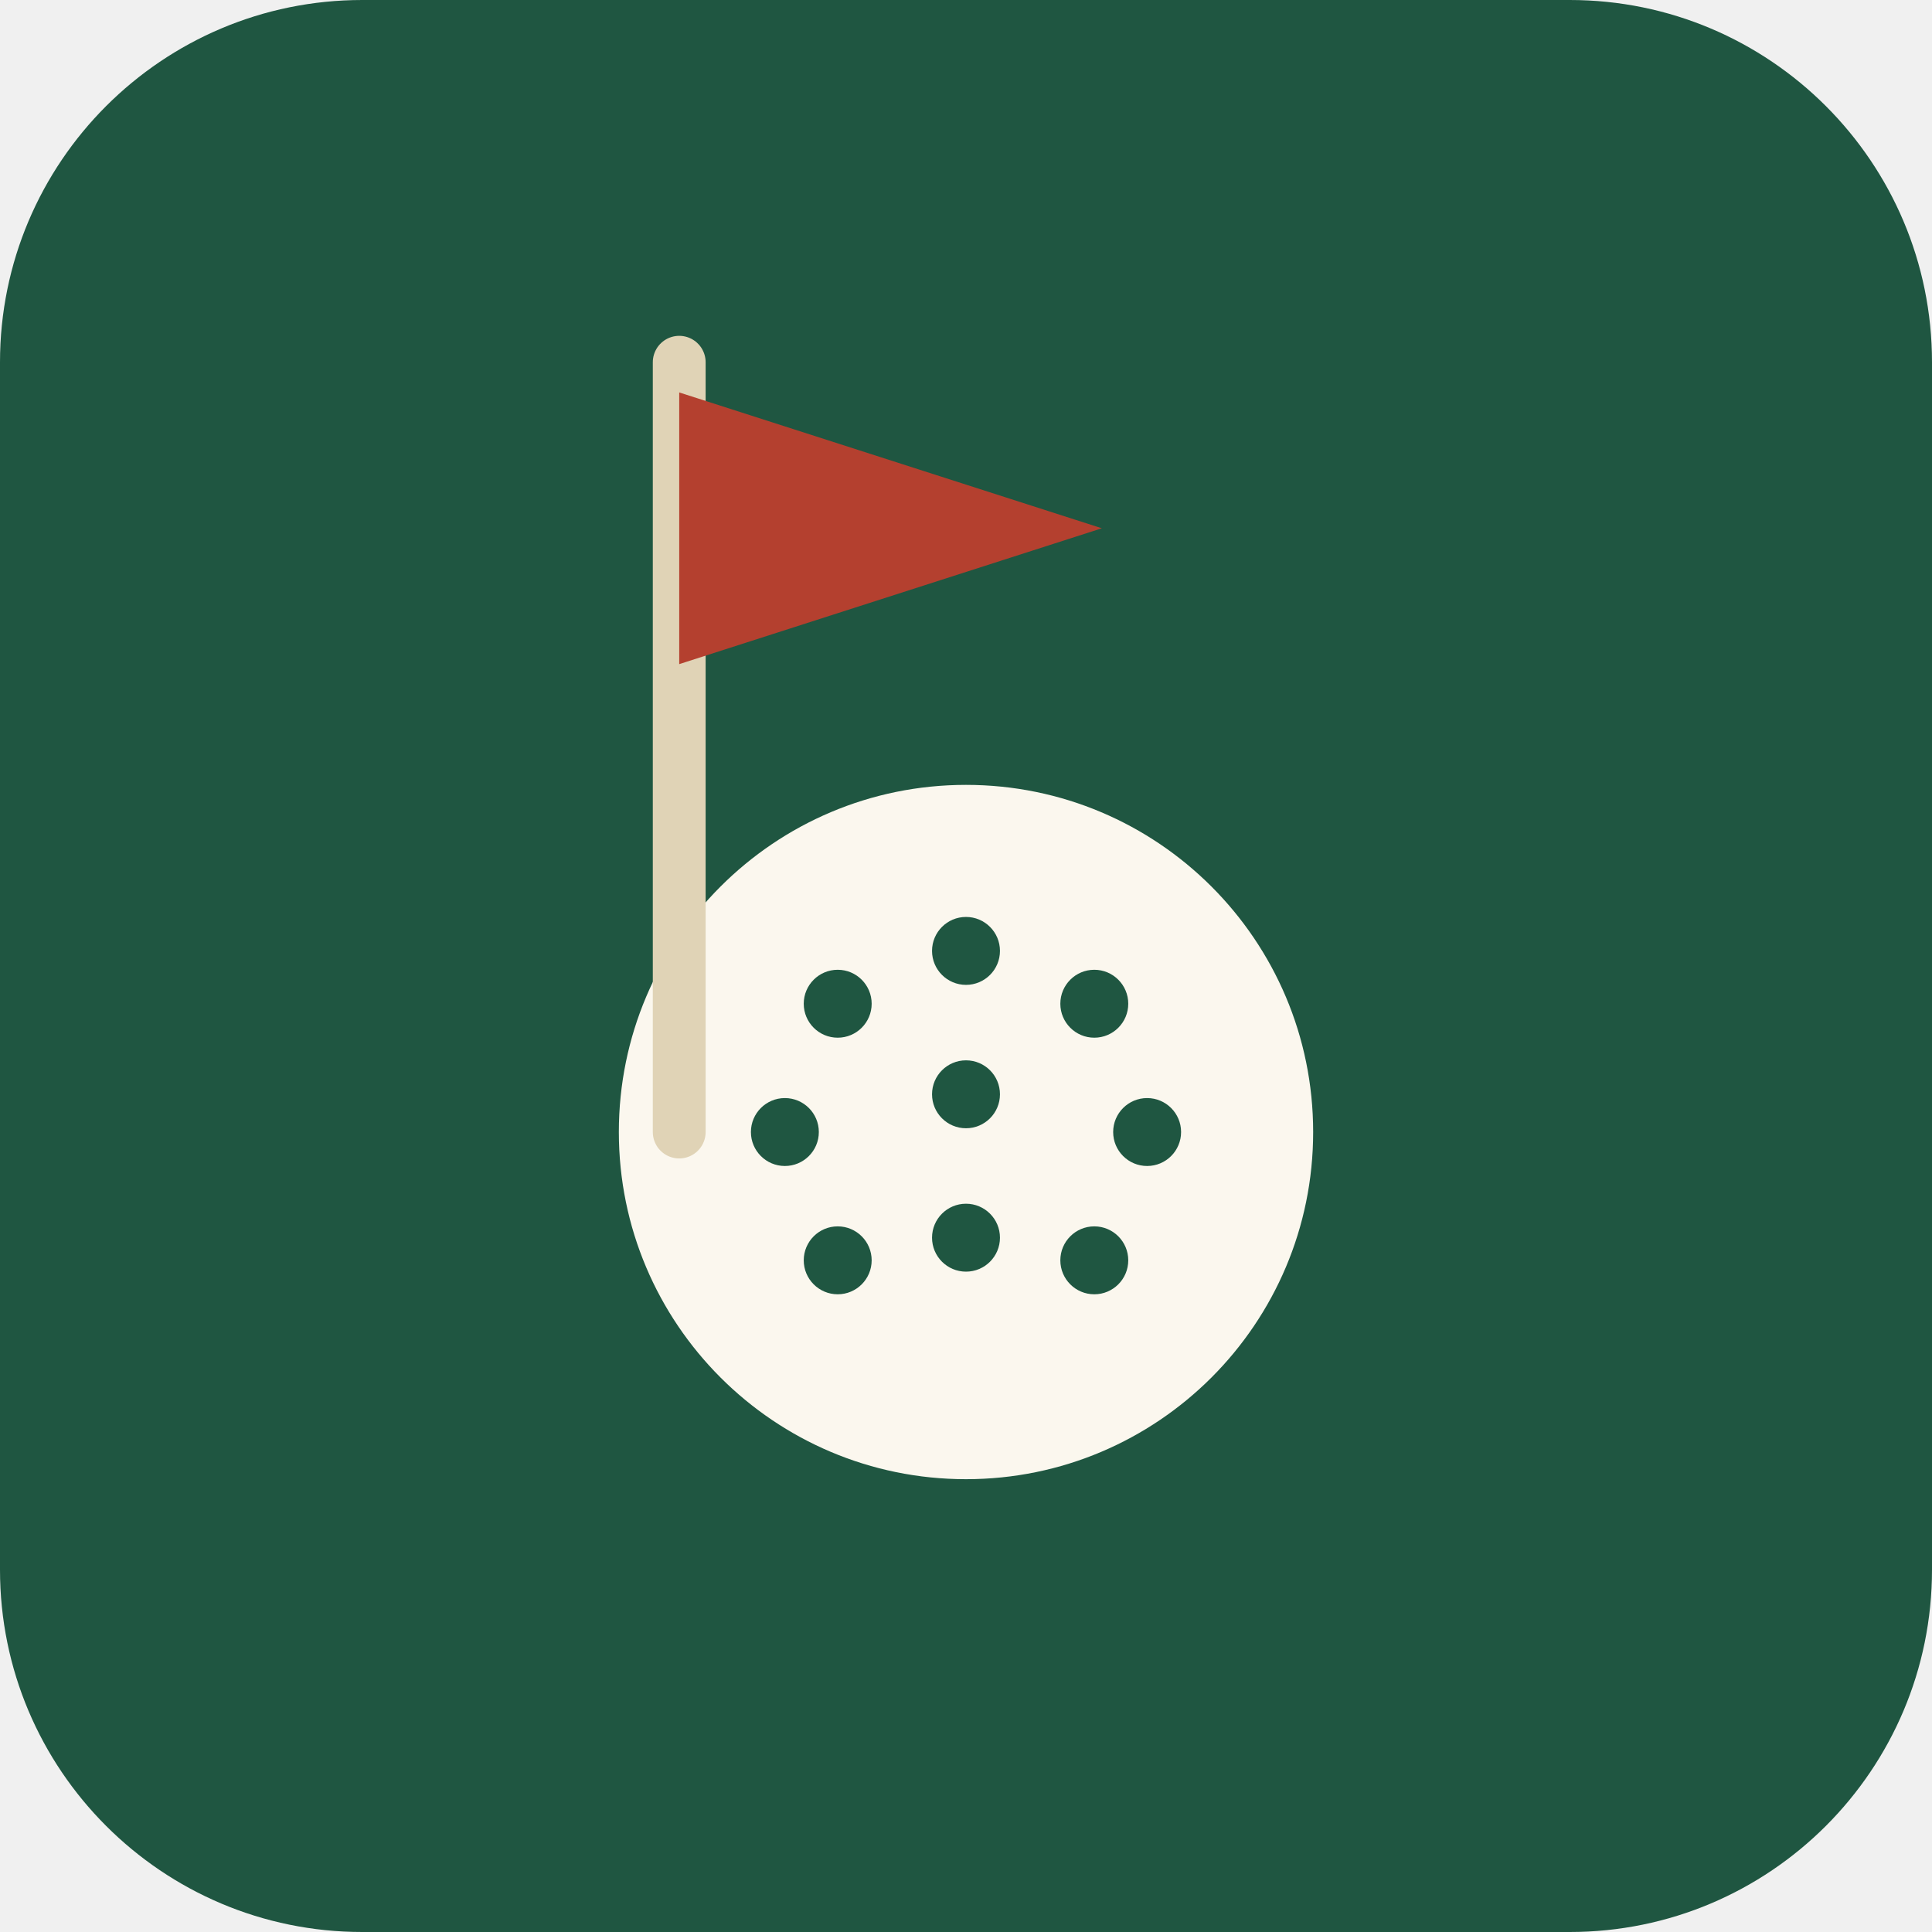
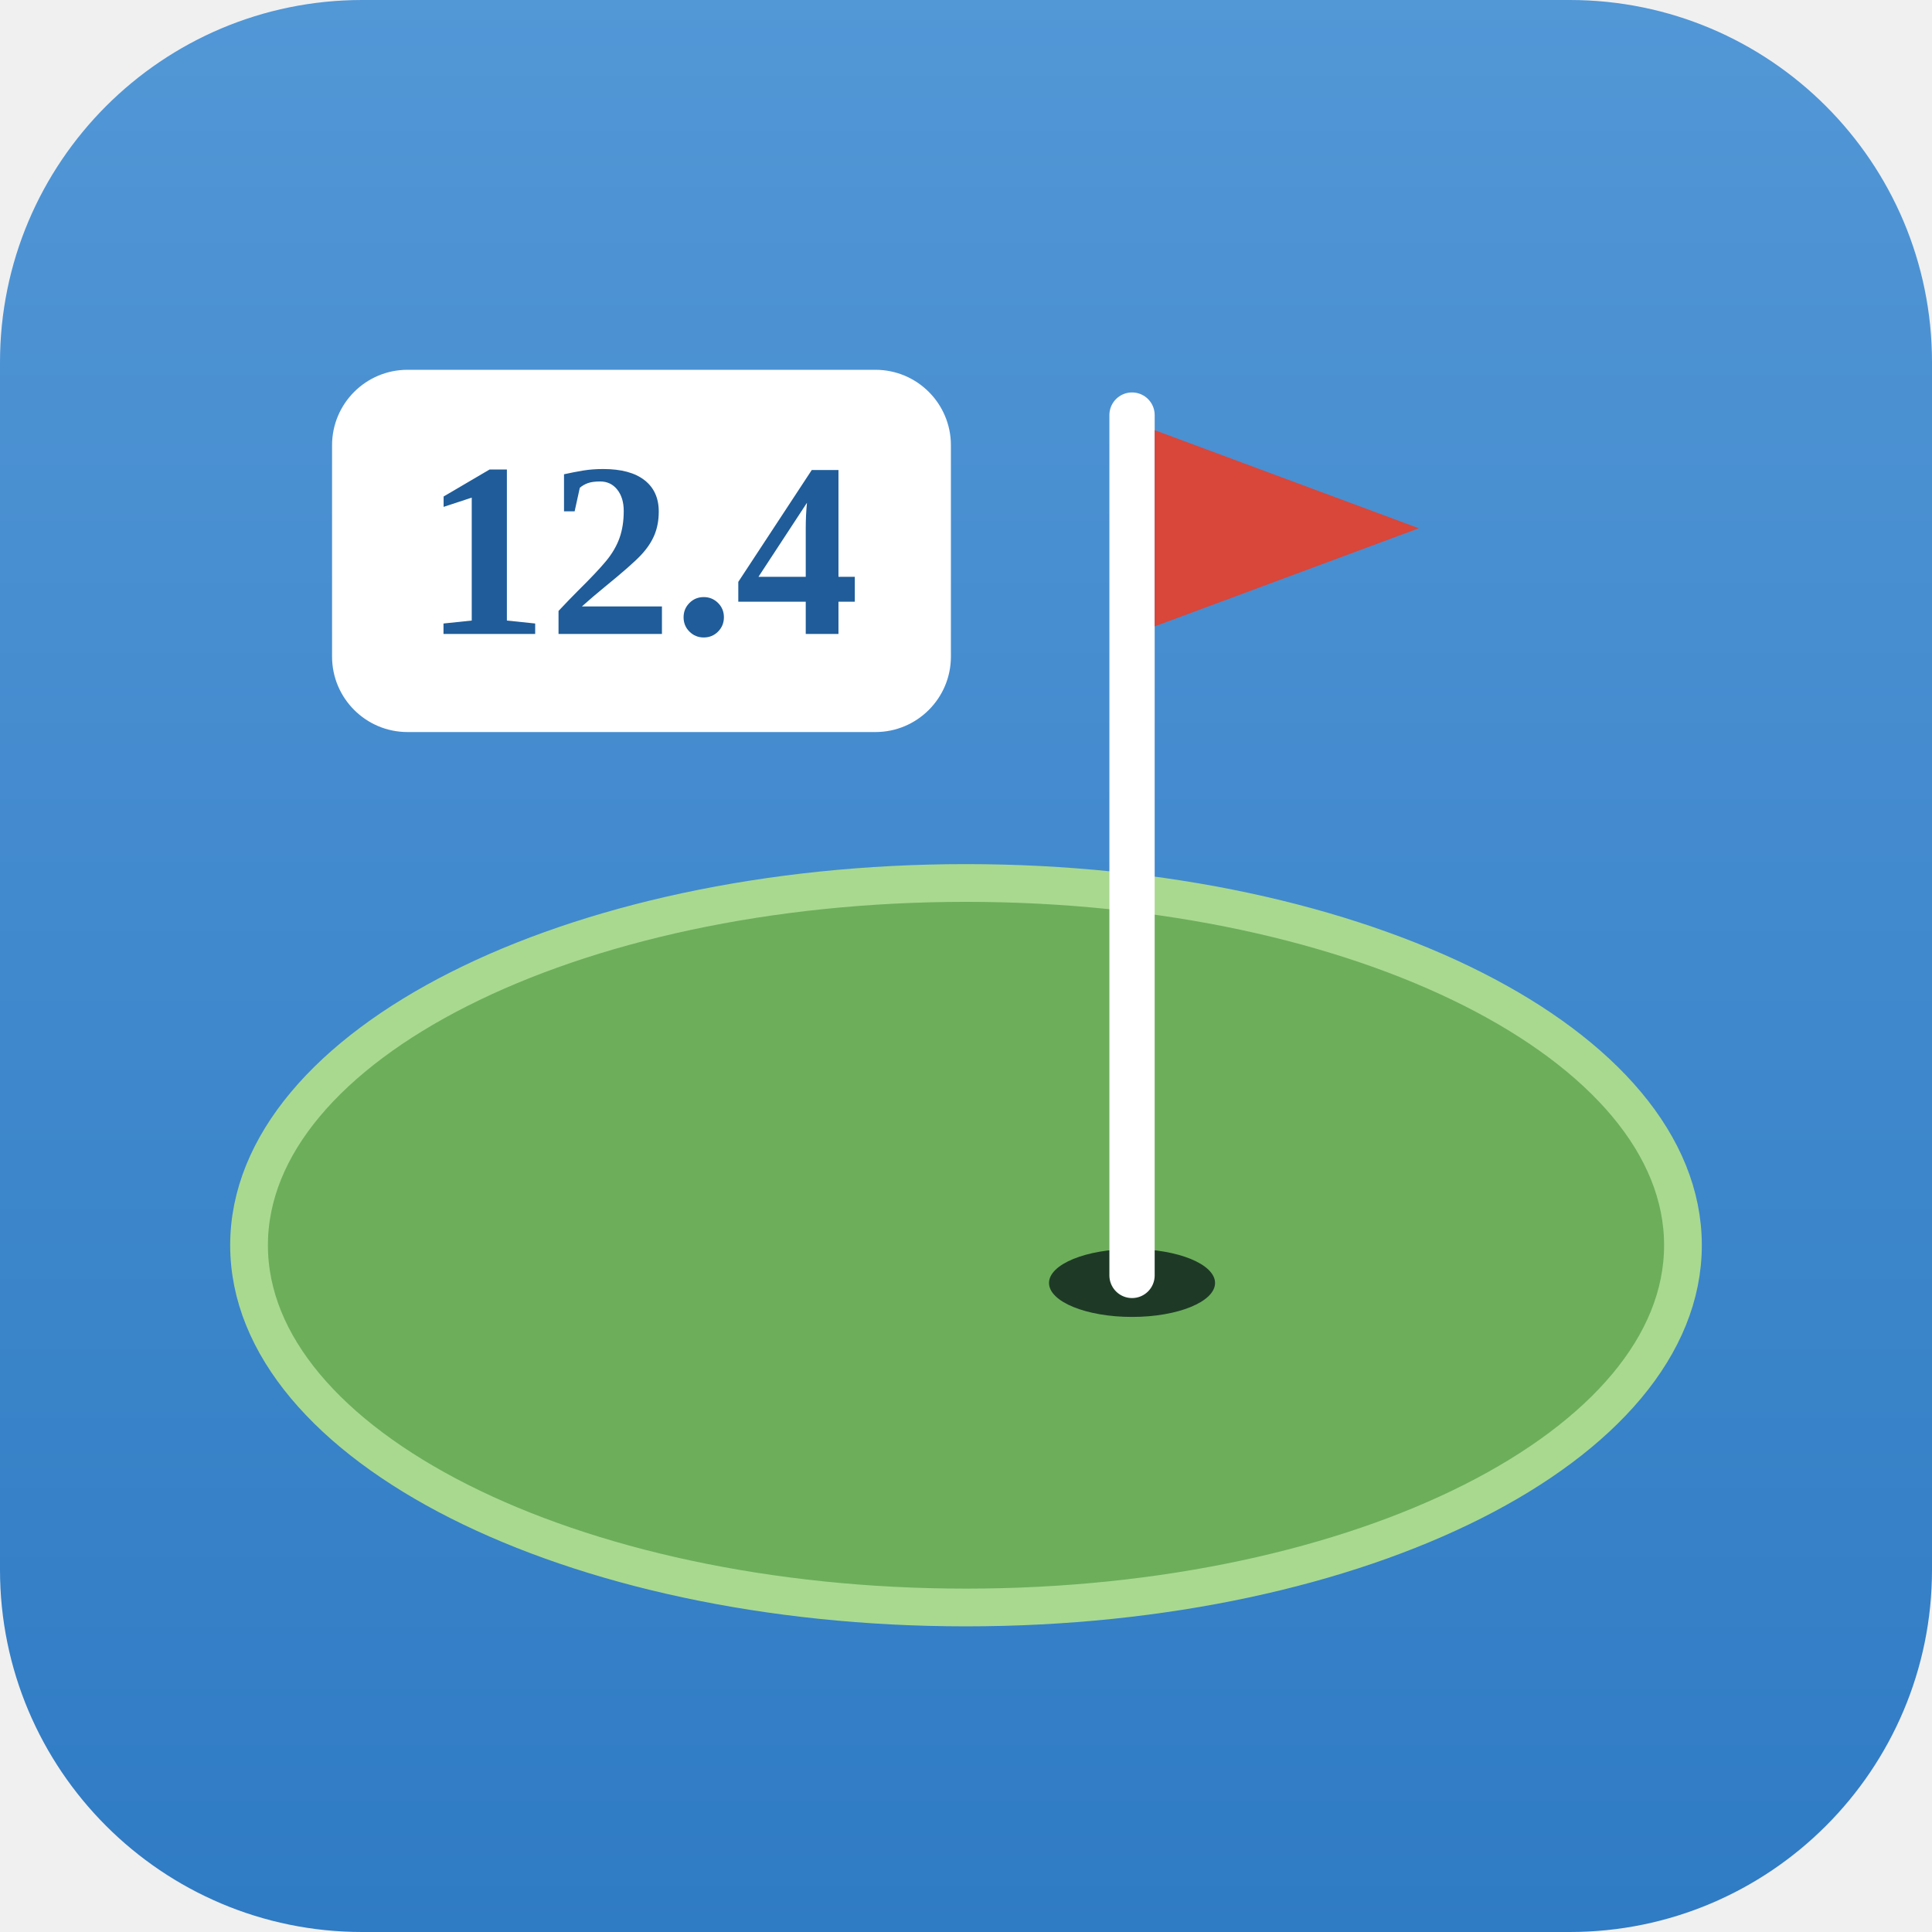
<svg xmlns="http://www.w3.org/2000/svg" viewBox="0 0 512 512">
-   <rect width="512" height="512" rx="96" fill="#1F5641" />
-   <circle cx="256" cy="300" r="92" fill="#FBF7EE" />
-   <g fill="#1F5641">
-     <circle cx="222" cy="266" r="9" />
-     <circle cx="256" cy="252" r="9" />
-     <circle cx="290" cy="266" r="9" />
-     <circle cx="208" cy="300" r="9" />
-     <circle cx="256" cy="290" r="9" />
-     <circle cx="304" cy="300" r="9" />
-     <circle cx="222" cy="334" r="9" />
-     <circle cx="256" cy="328" r="9" />
-     <circle cx="290" cy="334" r="9" />
-   </g>
-   <path d="M180 300 L180 96" stroke="#E0D3B6" stroke-width="14" stroke-linecap="round" />
-   <path d="M180 104 L292 140 L180 176 Z" fill="#B4402F" />
+   <defs>
+     <linearGradient id="lake" x1="0" y1="0" x2="0" y2="1">
+       <stop offset="0" stop-color="#5297D6" />
+       <stop offset="1" stop-color="#2F7BC4" />
+     </linearGradient>
+   </defs>
+   <rect width="512" height="512" rx="96" fill="url(#lake)" />
+   <ellipse cx="256" cy="330" rx="190" ry="96" fill="#6DAE5B" />
+   <ellipse cx="256" cy="330" rx="190" ry="96" fill="none" stroke="#A9D98F" stroke-width="10" />
+   <ellipse cx="300" cy="340" rx="22" ry="9" fill="#1E3A26" />
+   <path d="M300 338V110" stroke="#FFFFFF" stroke-width="12" stroke-linecap="round" />
+   <path d="M306 114 L376 140 L306 166 Z" fill="#D9463A" />
+   <rect x="88" y="98" width="164" height="96" rx="20" fill="#FFFFFF" />
+   <text x="170" y="168" text-anchor="middle" font-family="Georgia, 'Times New Roman', serif" font-size="66" font-weight="700" fill="#1F5C99">12.4</text>
</svg>
